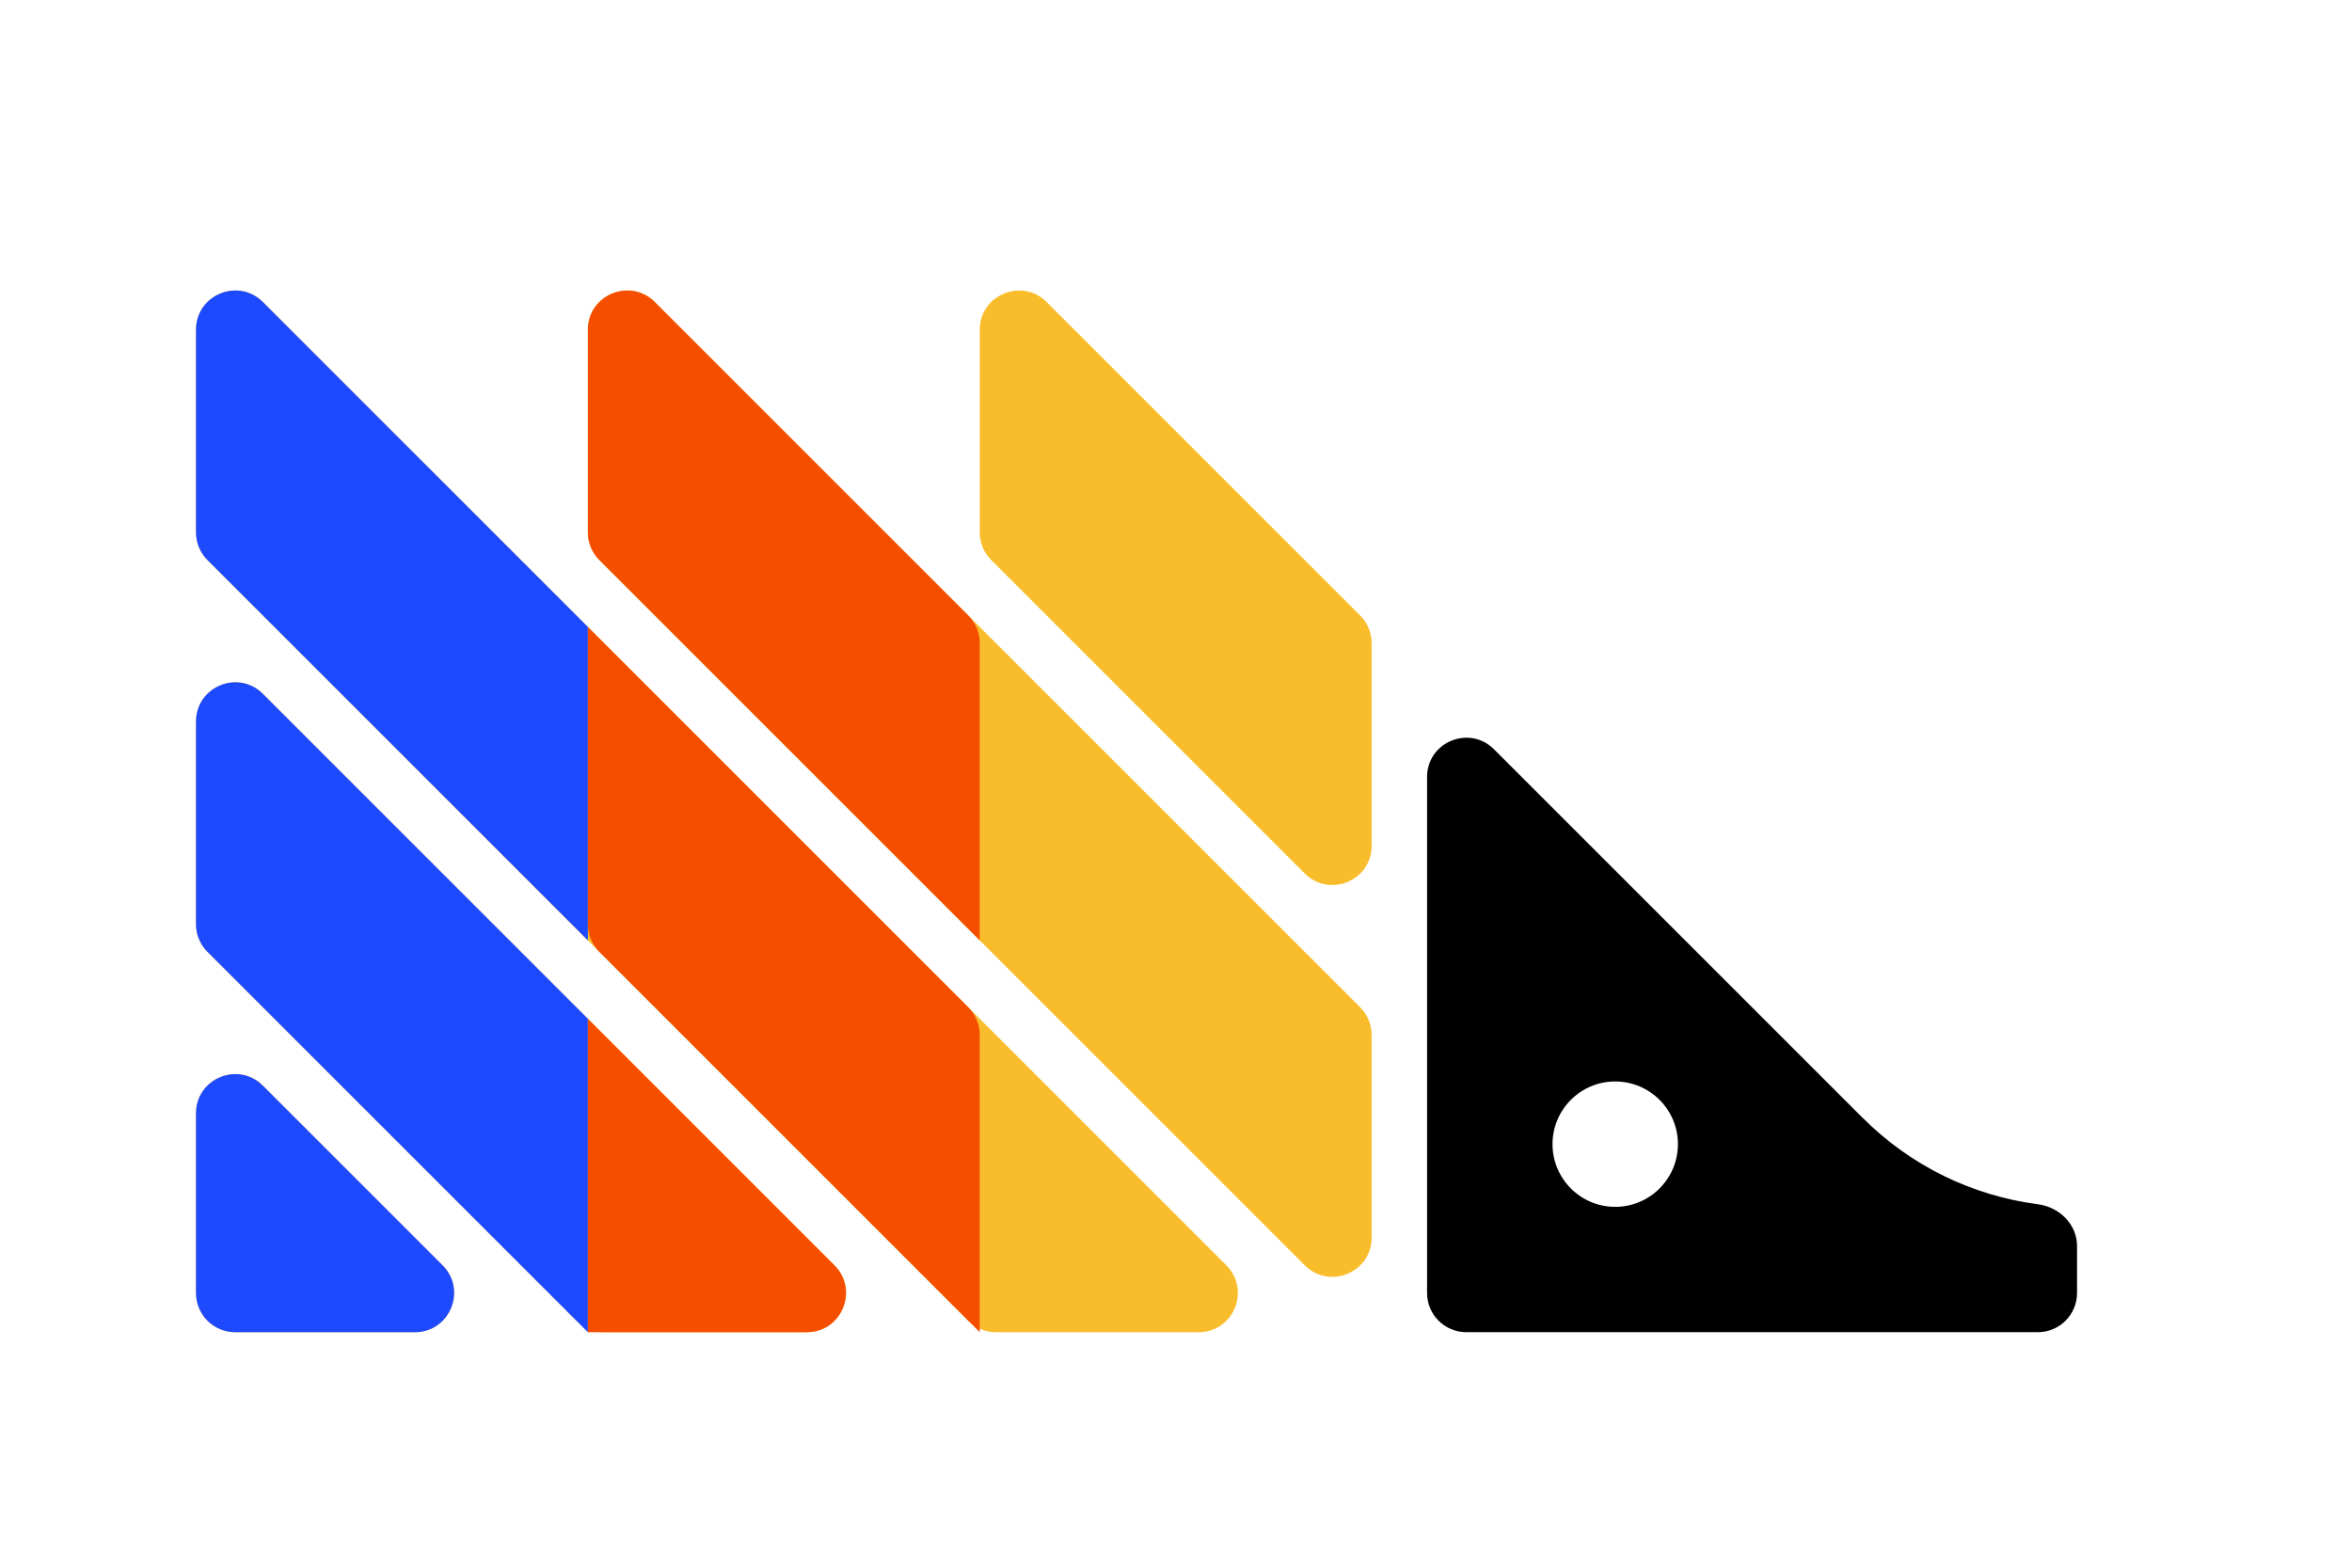
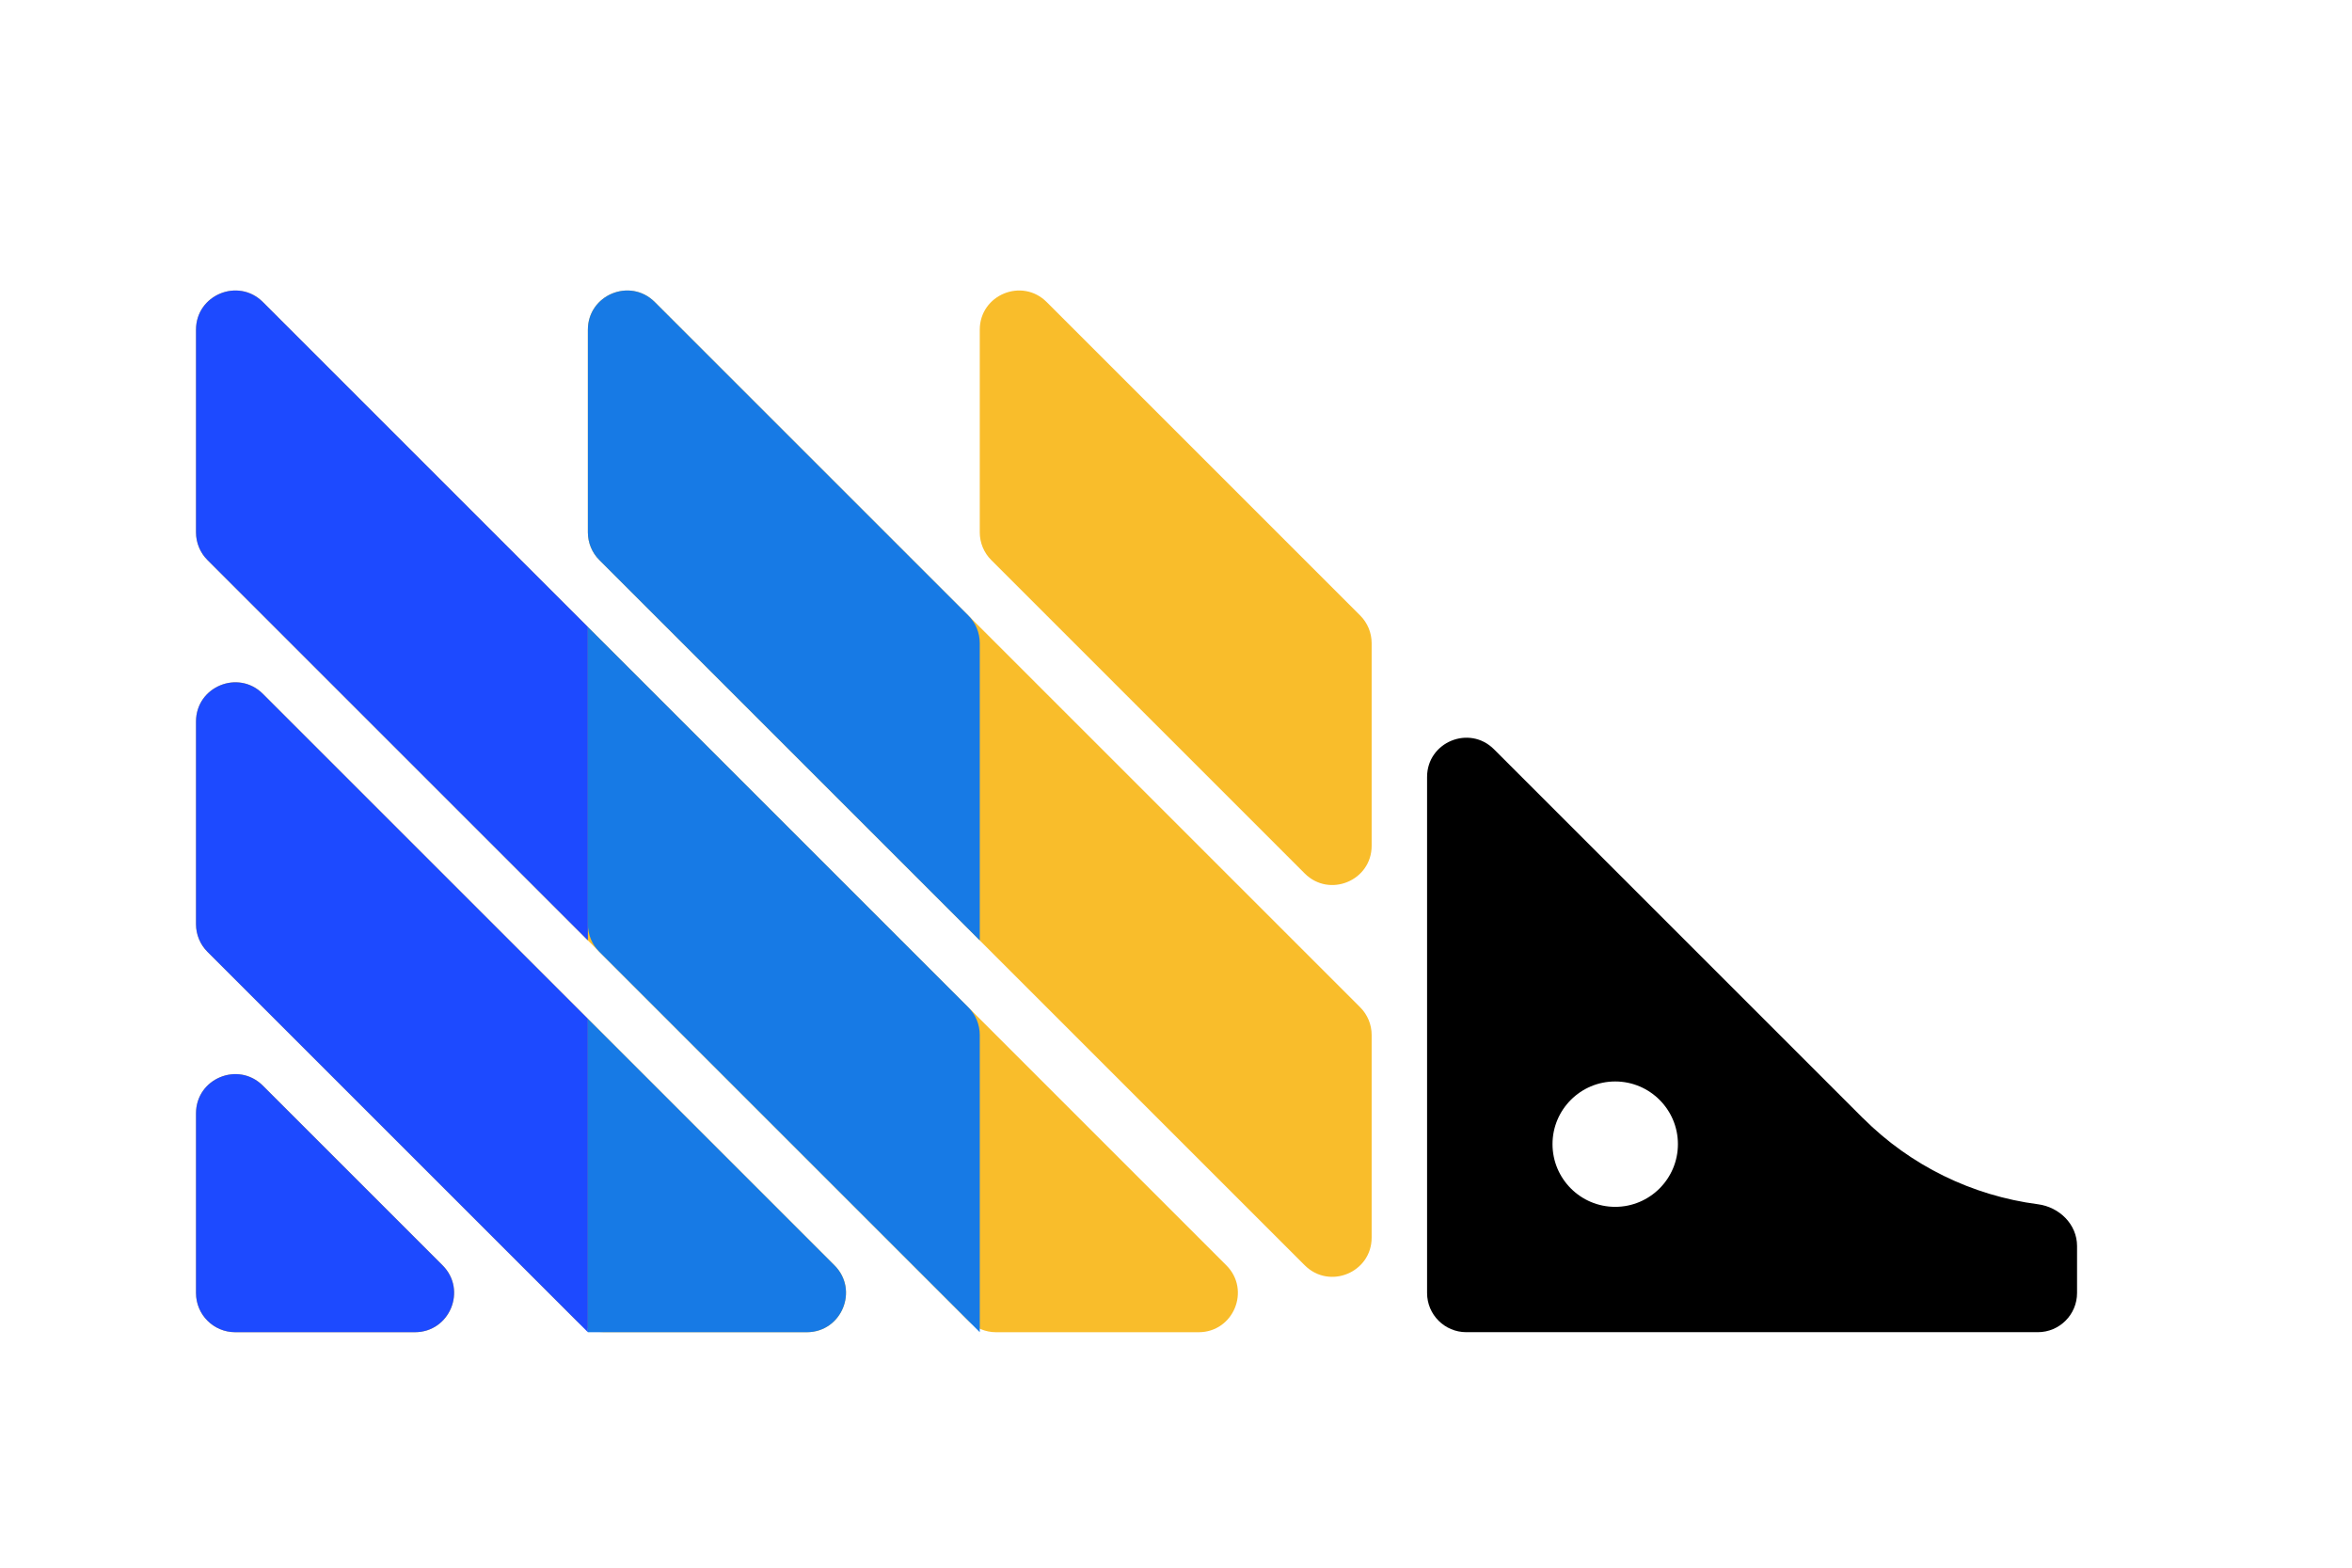
<svg xmlns="http://www.w3.org/2000/svg" width="60" height="40" viewBox="0 0 60 40" fill="none">
  <path d="M15.891 22.206c-.368.737-1.42.737-1.789 0l-.881-1.763c-.141-.281-.141-.613 0-.894l.881-1.763c.368-.737 1.42-.737 1.789 0l.881 1.763c.141.281.141.613 0 .894l-.881 1.763zM15.891 32.203c-.368.737-1.42.737-1.789 0l-.881-1.763c-.141-.281-.141-.613 0-.894l.881-1.763c.368-.737 1.42-.737 1.789 0l.881 1.763c.141.281.141.613 0 .894l-.881 1.763z" fill="#1D4AFF" />
  <path d="M5 28.408c0-.891 1.077-1.337 1.707-.707l4.583 4.583c.63.63.184 1.707-.707 1.707H6c-.552 0-1-.448-1-1v-4.583zm0-4.828c0 .265.105.52.293.707l9.411 9.411c.188.188.442.293.707.293h5.169c.891 0 1.337-1.077.707-1.707L6.707 17.704C6.077 17.074 5 17.52 5 18.411v5.169zm0-9.997c0 .265.105.52.293.707L24.701 33.699c.188.188.442.293.707.293h5.169c.891 0 1.337-1.077.707-1.707L6.707 7.707C6.077 7.077 5 7.523 5 8.414v5.169zm9.997 0c0 .265.105.52.293.707l17.994 17.994c.63.63 1.707.184 1.707-.707v-5.169c0-.265-.105-.52-.293-.707l-17.994-17.994c-.63-.63-1.707-.184-1.707.707v5.169zm11.704-5.876c-.63-.63-1.707-.184-1.707.707v5.169c0 .265.105.52.293.707l7.997 7.997c.63.63 1.707.184 1.707-.707v-5.169c0-.265-.105-.52-.293-.707l-7.997-7.997z" fill="#F9BD2B" />
  <path d="M47.525 28.531l-9.413-9.413c-.63-.63-1.707-.184-1.707.707v13.166c0 .552.448 1 1 1h14.581c.552 0 1-.448 1-1v-1.199c0-.552-.45-.993-.997-1.065-1.681-.219-3.253-.986-4.463-2.197zm-6.321 2.262c-.883 0-1.599-.717-1.599-1.6 0-.883.717-1.599 1.599-1.599.883 0 1.6.717 1.6 1.599 0 .883-.717 1.6-1.6 1.6z" fill="#000" />
  <path d="M5 32.992c0 .552.448 1 1 1h4.583c.891 0 1.337-1.077.707-1.707l-4.583-4.583C6.077 27.071 5 27.517 5 28.408v4.583zM14.997 15.997L6.707 7.707C6.077 7.077 5 7.523 5 8.414v5.169c0 .265.105.52.293.707l9.704 9.704V15.997zM6.707 17.704C6.077 17.074 5 17.52 5 18.411v5.169c0 .265.105.52.293.707l9.704 9.704V25.994l-8.29-8.29z" fill="#1D4AFF" />
-   <path d="M24.994 16.411c0-.265-.105-.52-.293-.707l-7.997-7.997c-.63-.63-1.707-.184-1.707.707v5.169c0 .265.105.52.293.707l9.704 9.704v-7.583zM14.997 33.992h5.583c.891 0 1.337-1.077.707-1.707L14.997 25.994v7.998zM14.997 15.997v7.583c0 .265.105.52.293.707l9.704 9.704v-7.583c0-.265-.105-.52-.293-.707L14.997 15.997z" fill="#F54E00" />
+   <path d="M24.994 16.411c0-.265-.105-.52-.293-.707l-7.997-7.997c-.63-.63-1.707-.184-1.707.707v5.169c0 .265.105.52.293.707l9.704 9.704v-7.583zM14.997 33.992h5.583c.891 0 1.337-1.077.707-1.707L14.997 25.994v7.998zM14.997 15.997v7.583c0 .265.105.52.293.707l9.704 9.704v-7.583c0-.265-.105-.52-.293-.707L14.997 15.997z" fill="#177AE5" />
</svg>
